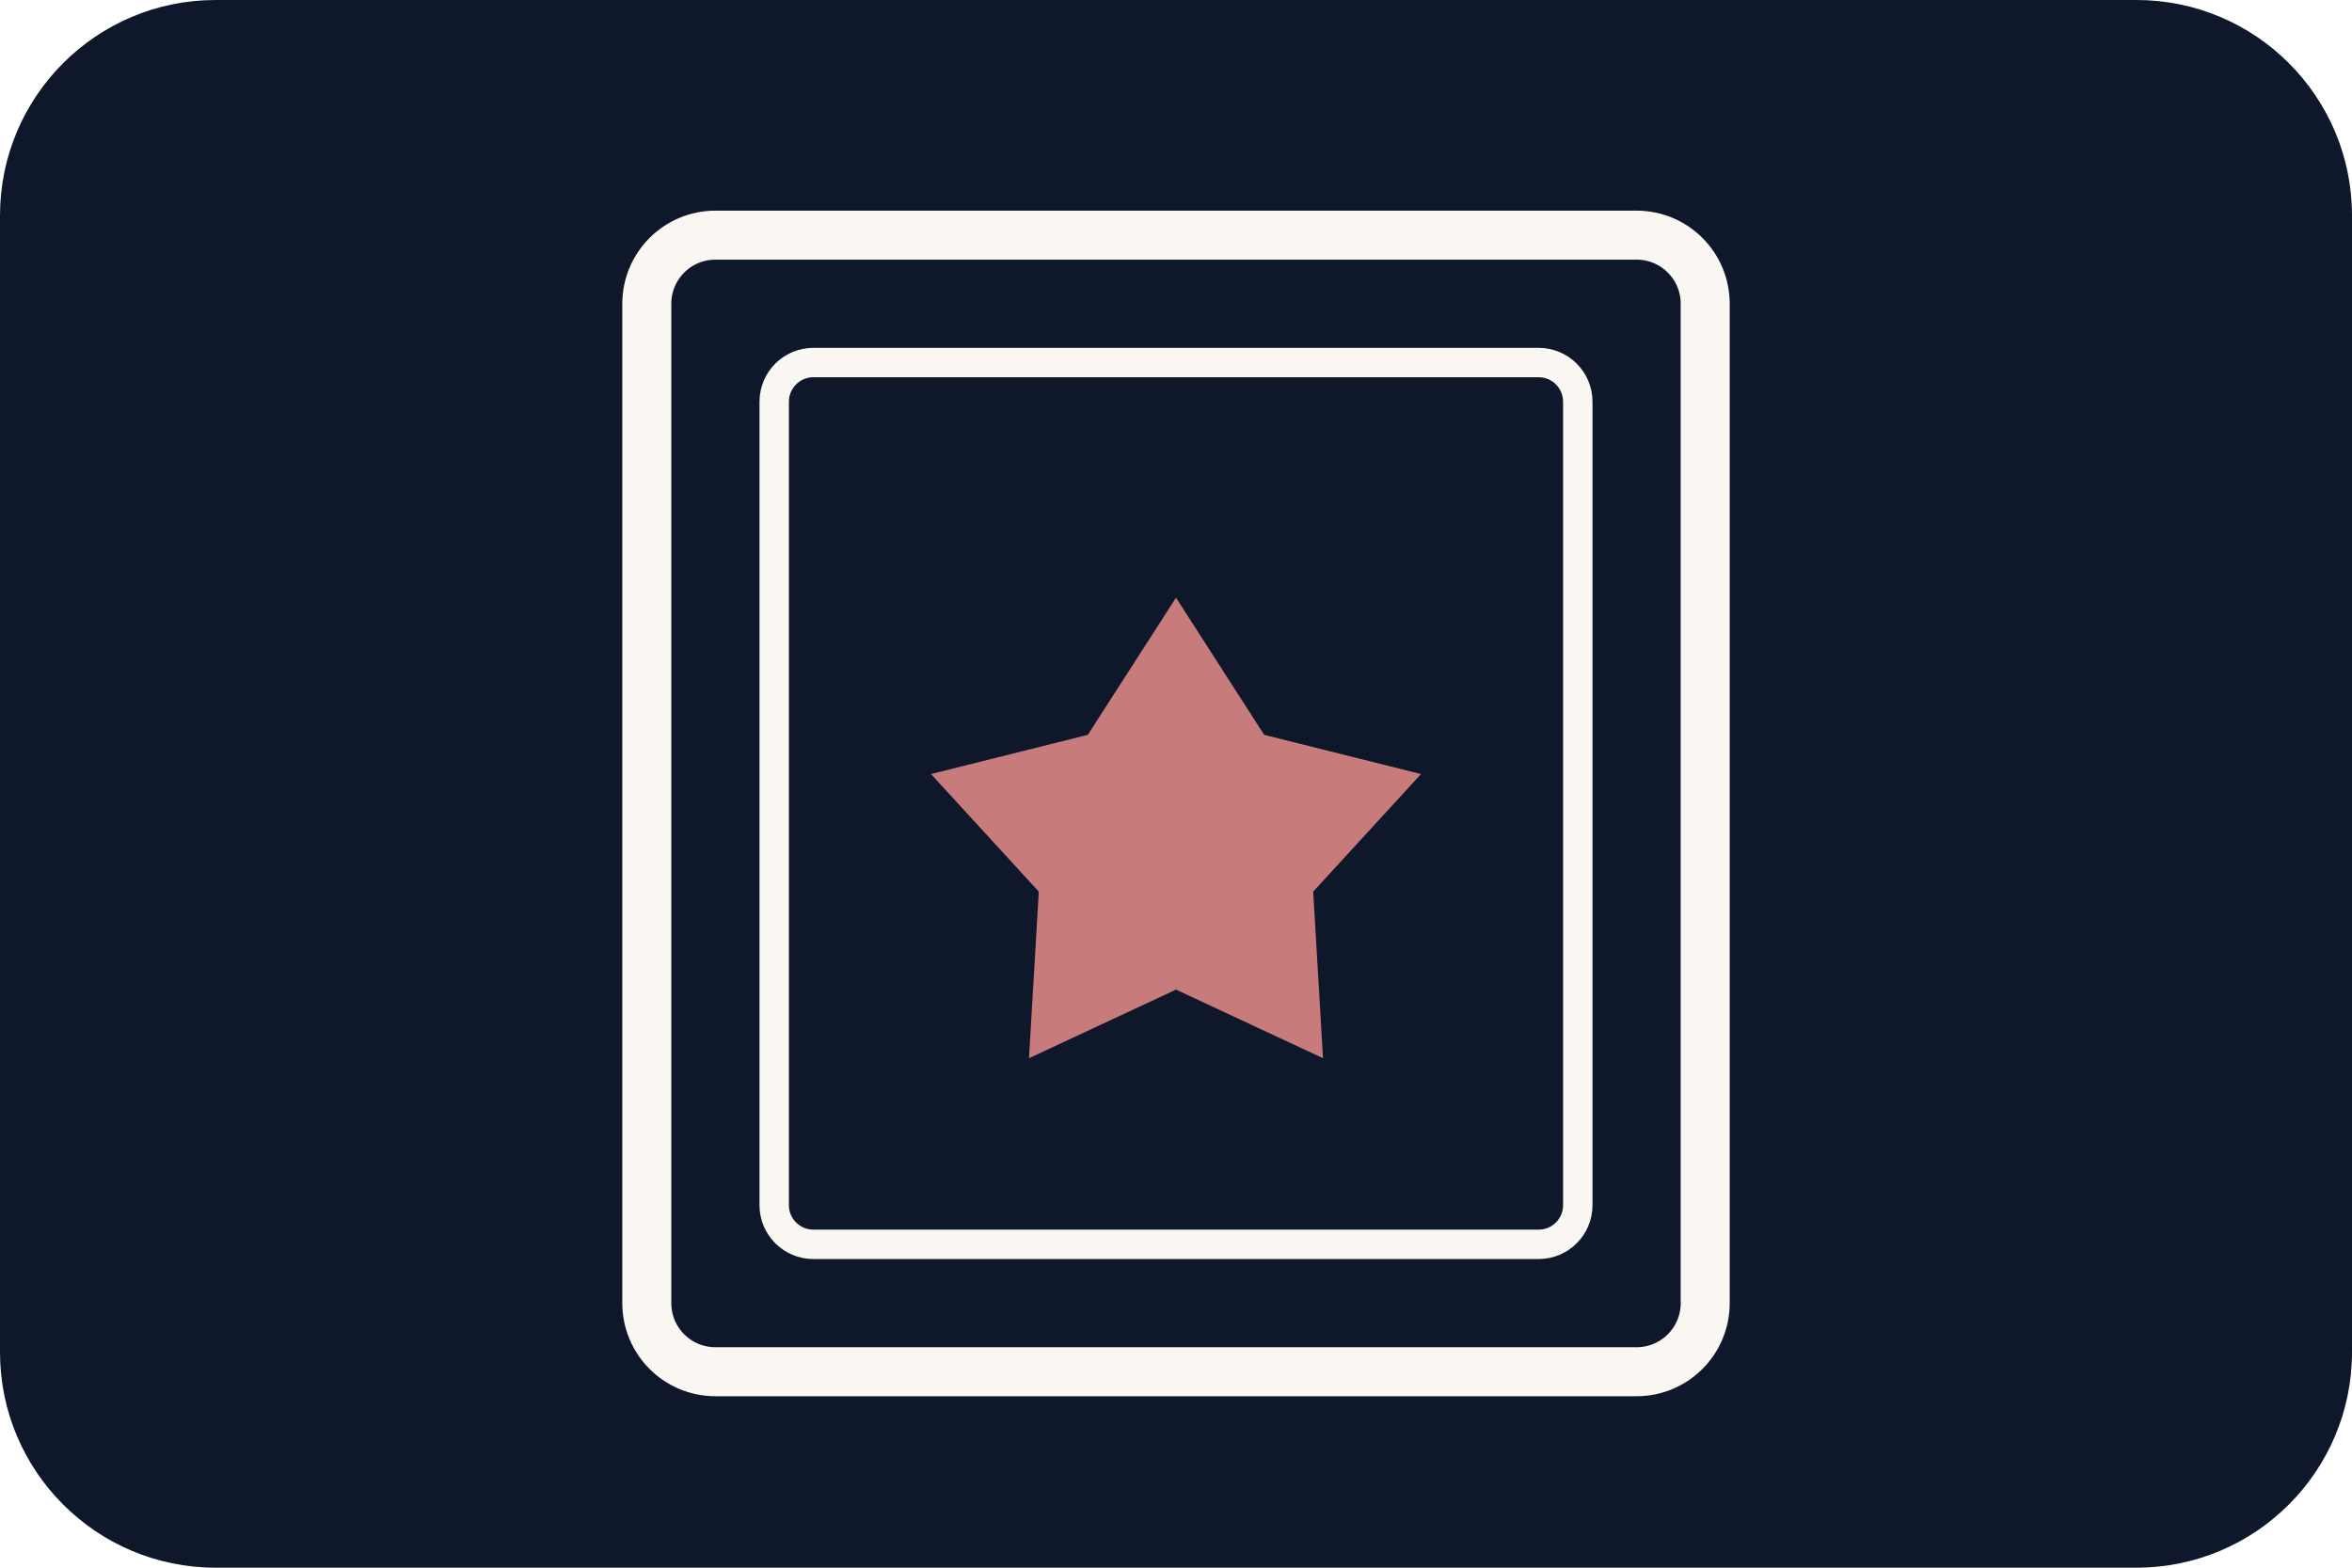
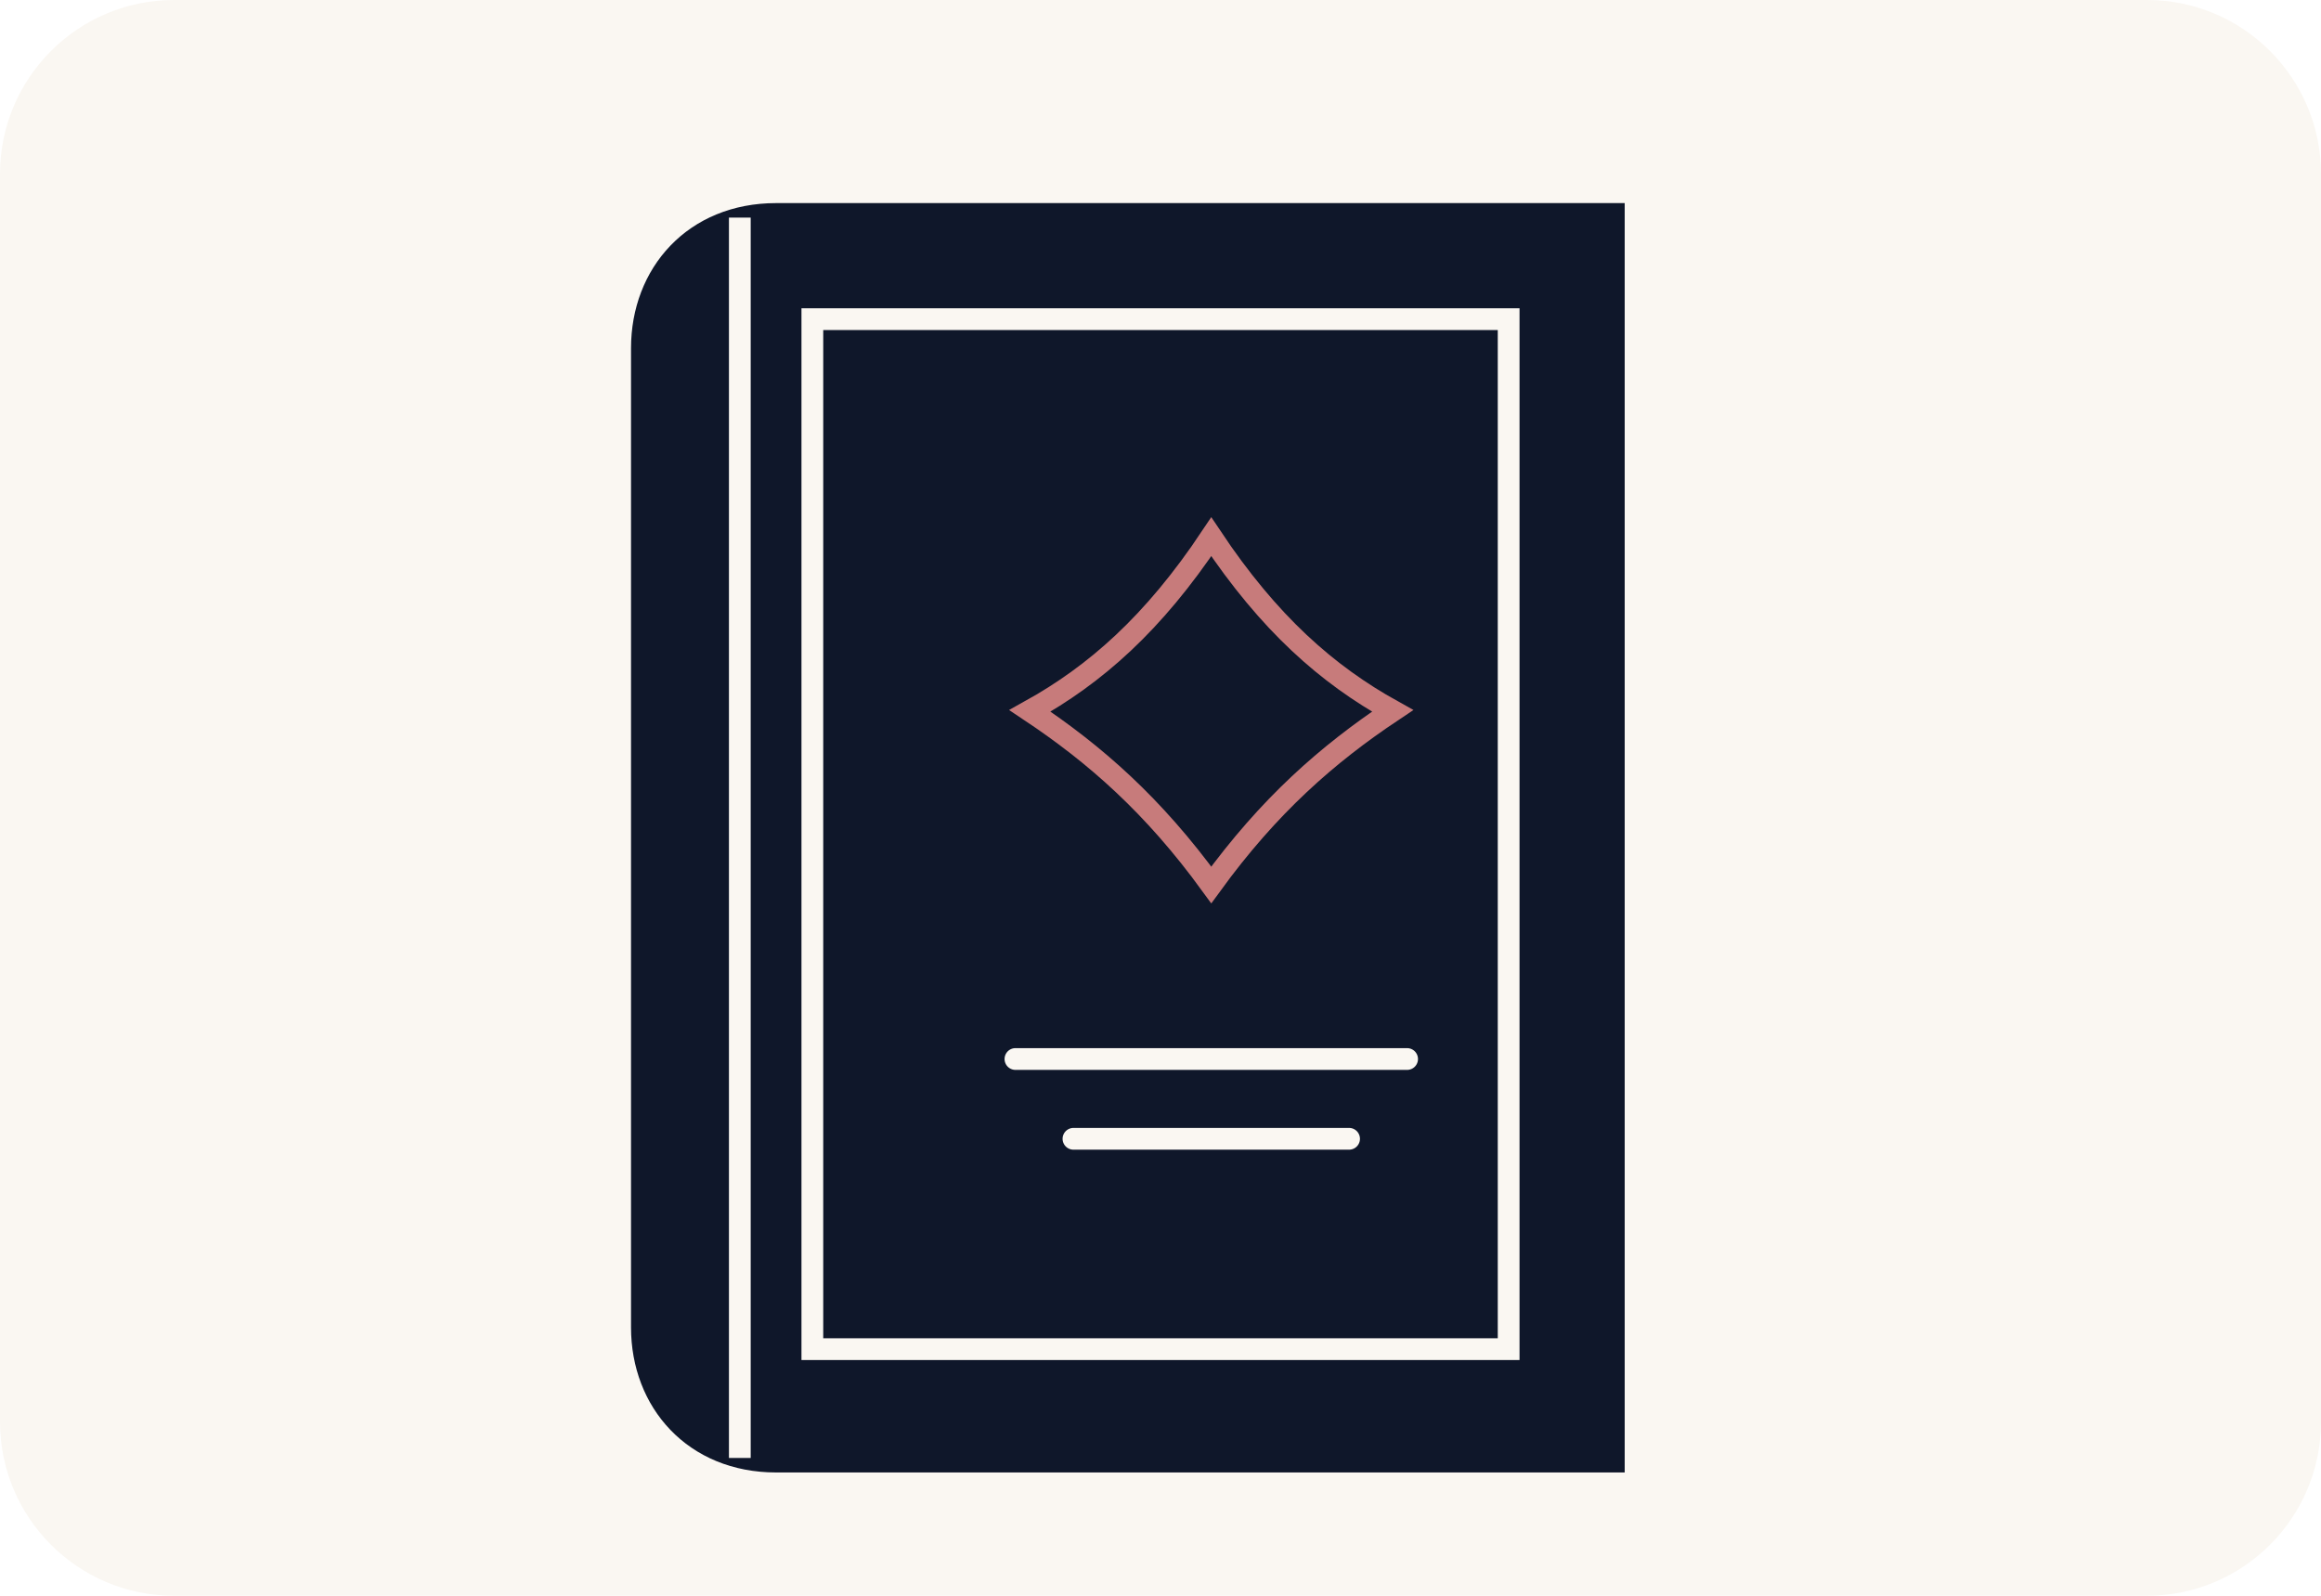
- <svg xmlns="http://www.w3.org/2000/svg" viewBox="0 0 240 160">
-   <rect width="240" height="160" rx="22" fill="#0F172A" />
-   <rect x="66" y="24" width="108" height="116" rx="7" fill="none" stroke="#FAF7F2" stroke-width="5" />
-   <rect x="79" y="37" width="82" height="90" rx="4" fill="none" stroke="#FAF7F2" stroke-width="3" />
-   <path d="M120 61l9 14 16 4-11 12 1 17-15-7-15 7 1-17-11-12 16-4 9-14Z" fill="#C77B7B" />
+ <svg xmlns="http://www.w3.org/2000/svg" viewBox="0 0 320 220">
+   <rect width="320" height="220" rx="24" fill="#FAF7F2" />
+   <g transform="translate(89 21)">
+     <path d="M18 9h115v171H18c-11 0-18-8-18-18V27C0 17 7 9 18 9Z" fill="#0F172A" stroke="#0F172A" stroke-width="4" />
+     <path d="M13 9v171M23 23h96v142H23z" fill="none" stroke="#FAF7F2" stroke-width="3" />
+     <path d="M78 53c8 12 16 19 25 24-9 6-17 13-25 24-8-11-16-18-25-24 9-5 17-12 25-24Z" fill="none" stroke="#C77B7B" stroke-width="3" />
+     <path d="M51 125h54M59 136h38" stroke="#FAF7F2" stroke-width="3" stroke-linecap="round" />
+   </g>
</svg>
